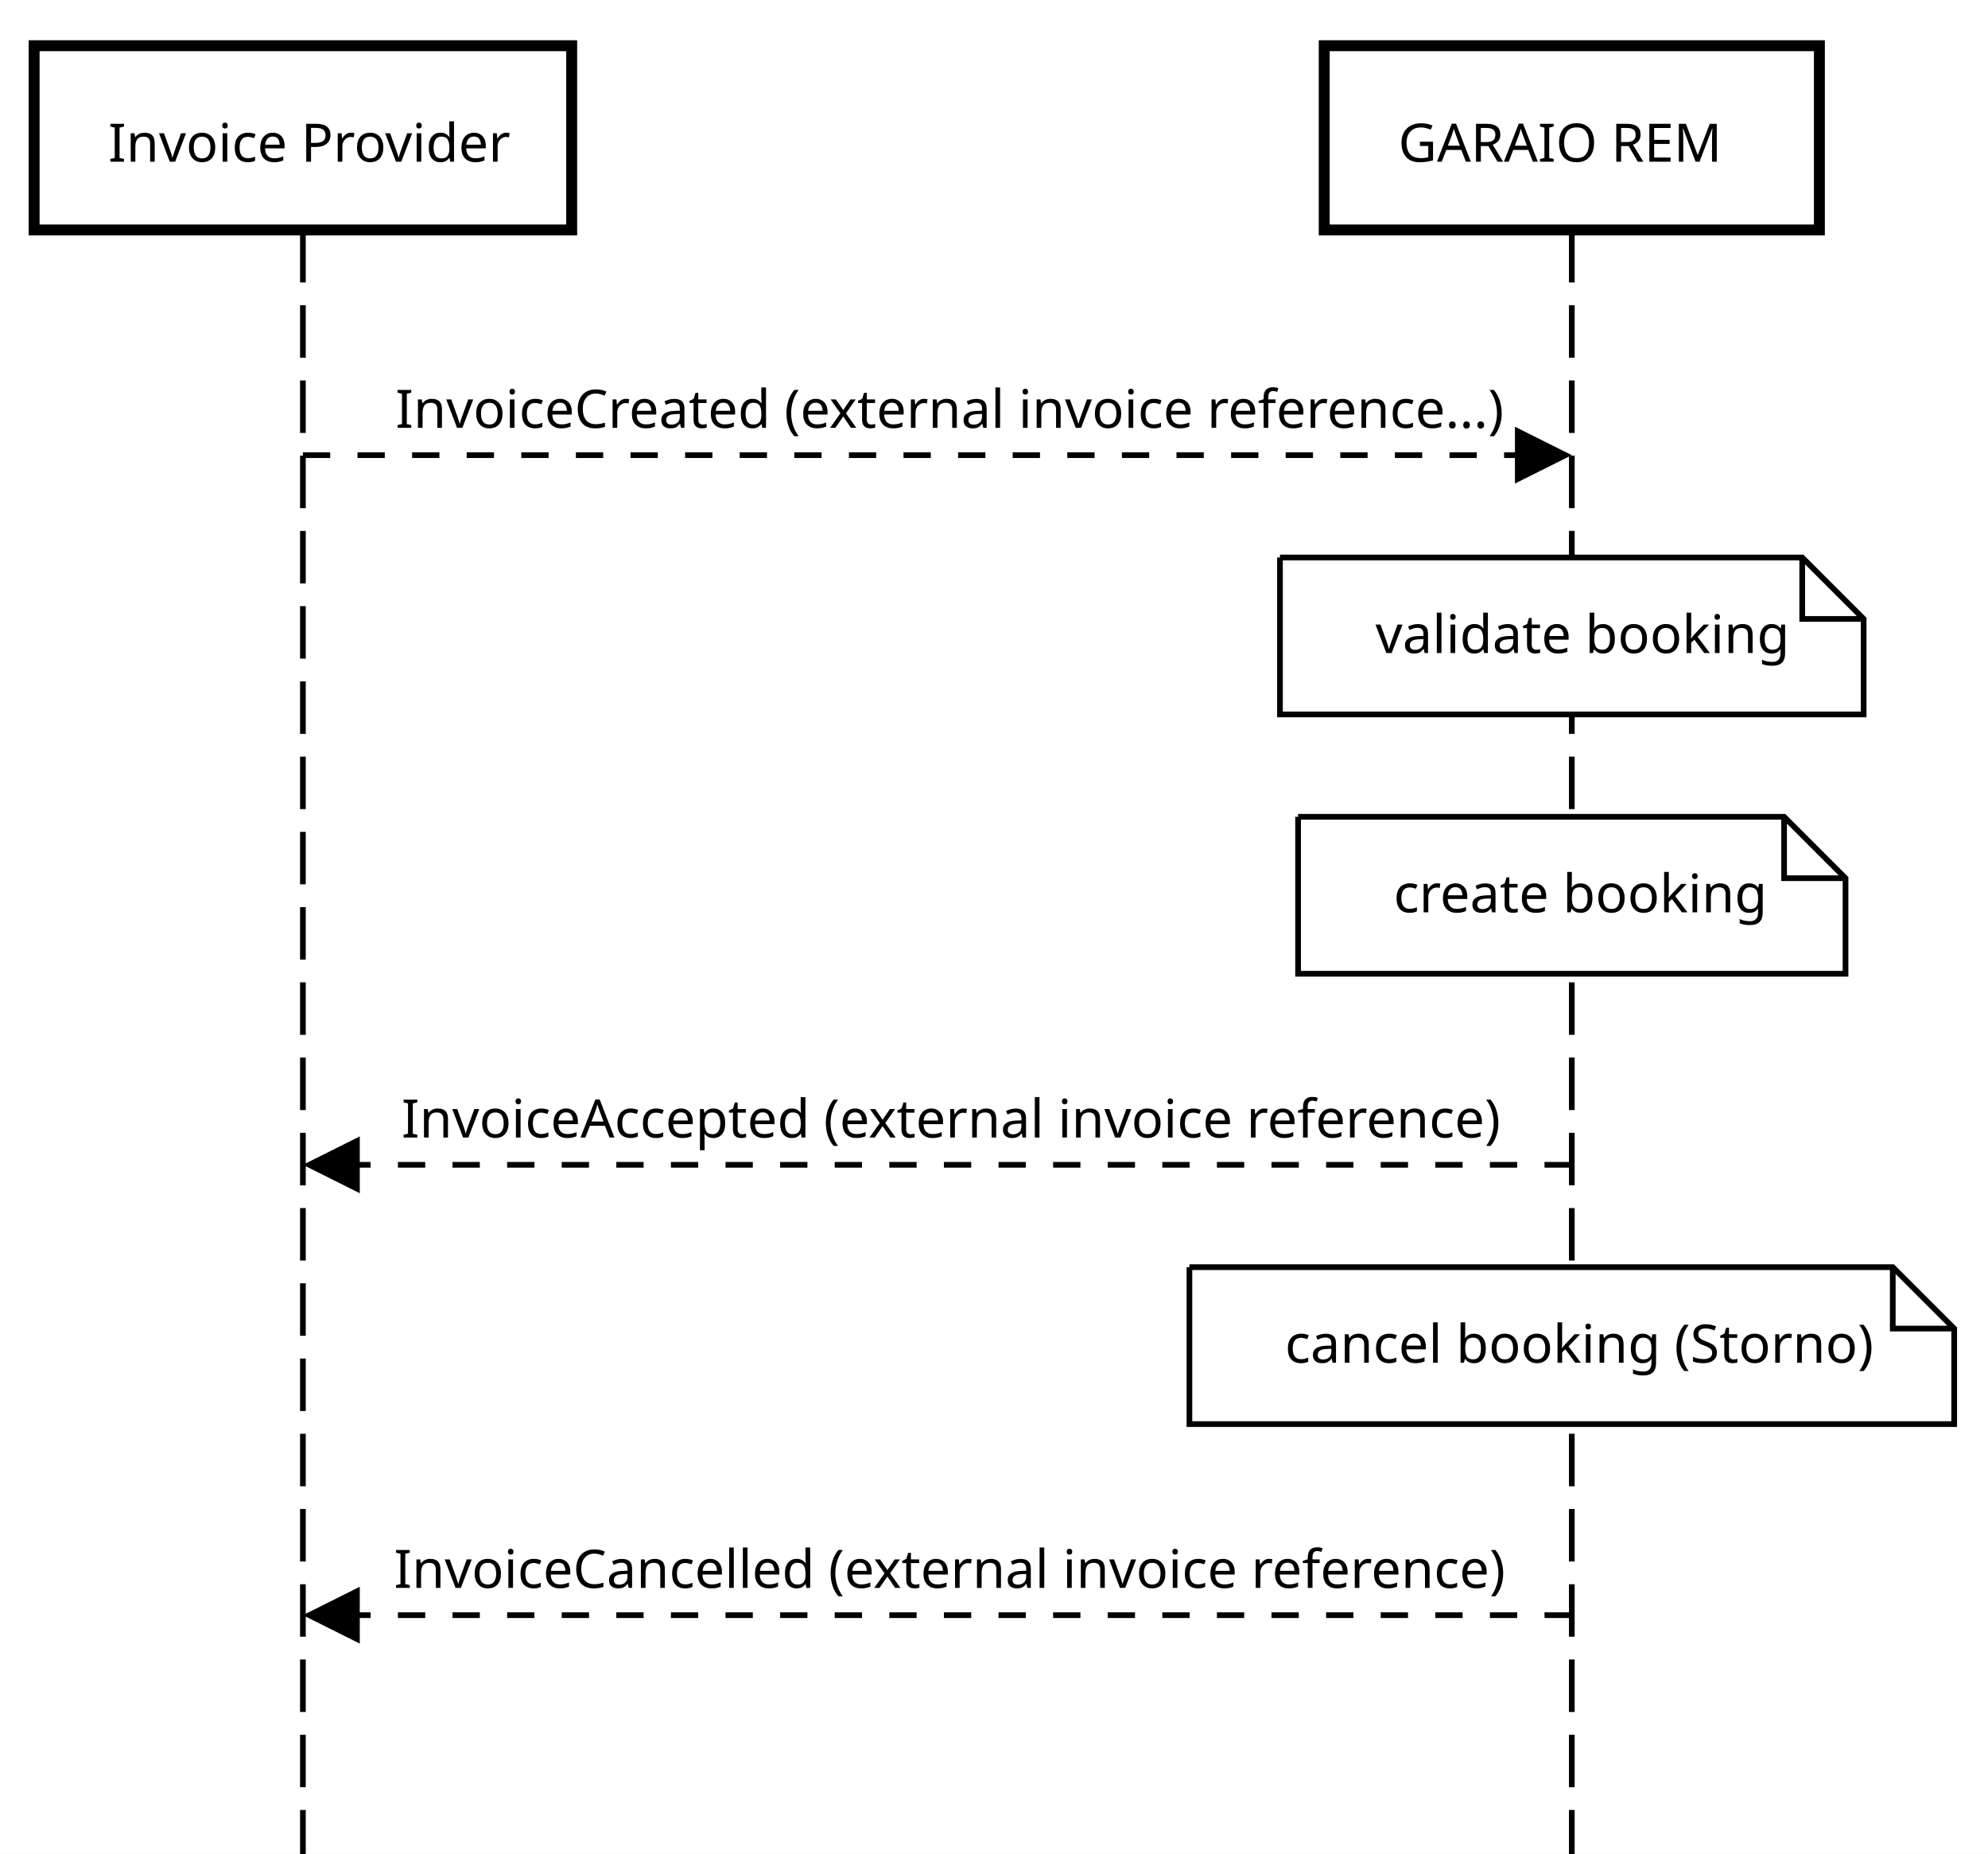
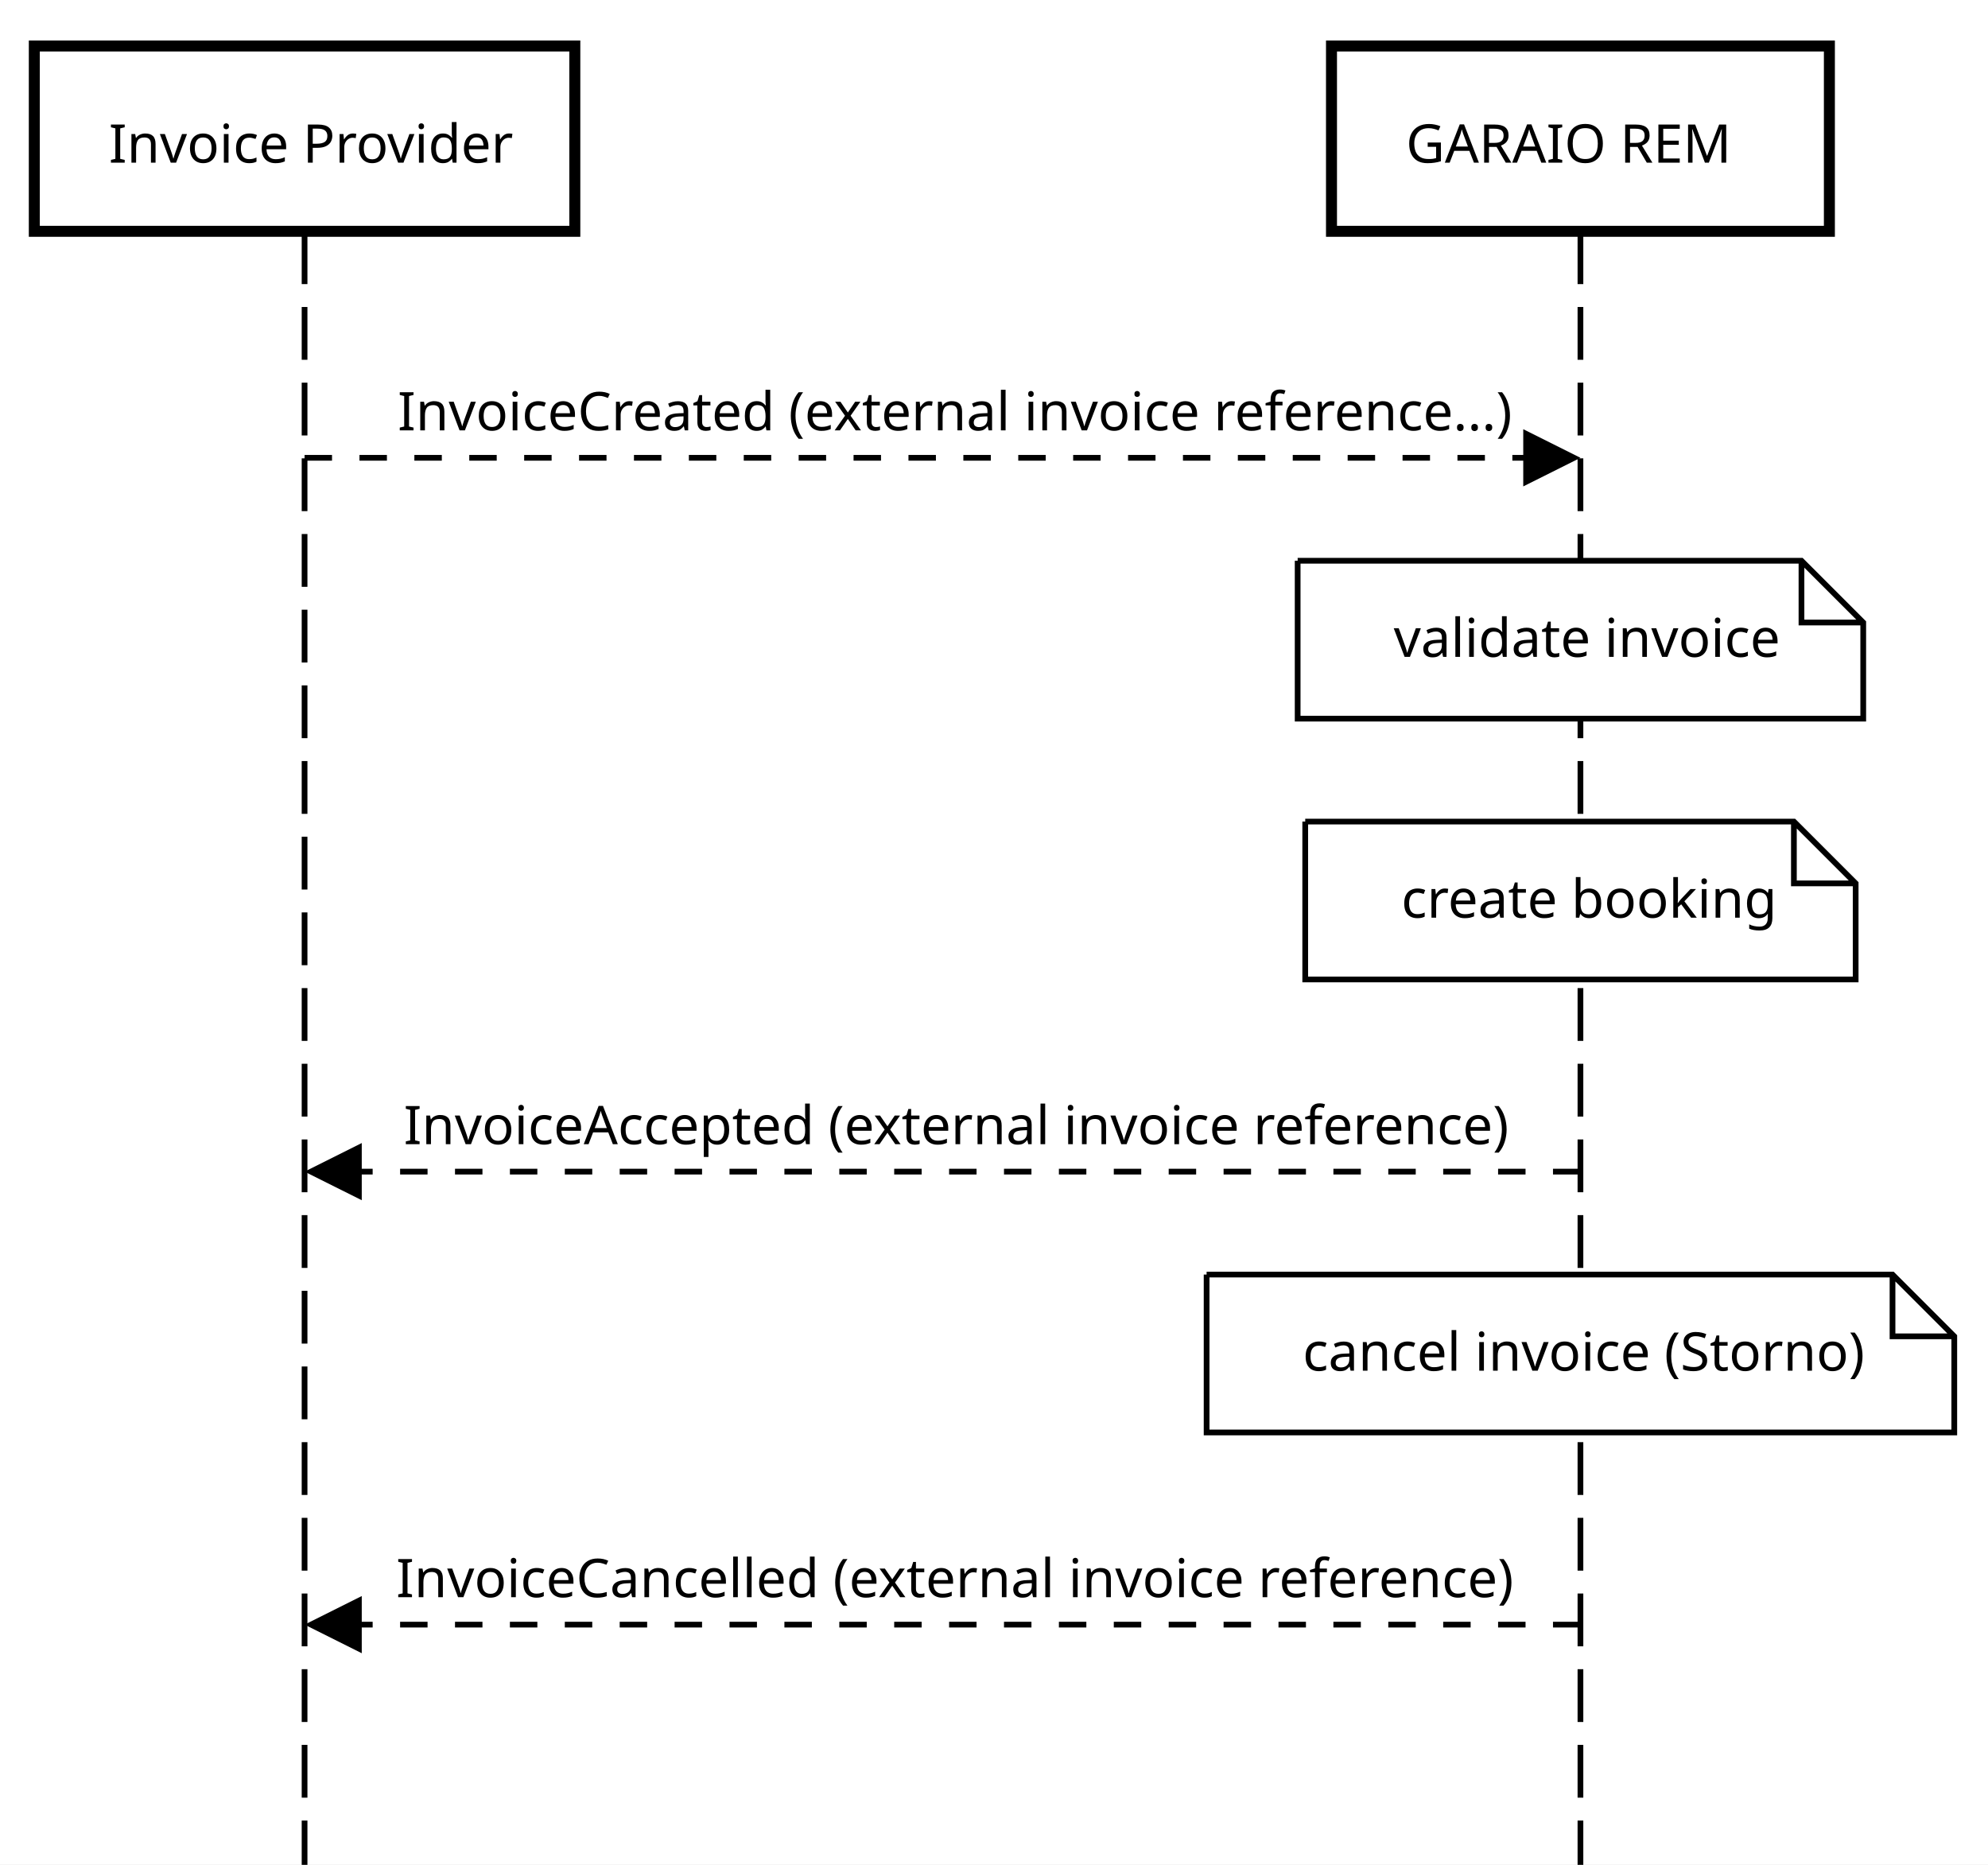
- <svg xmlns="http://www.w3.org/2000/svg" version="1.1" width="549" height="512">
+ <svg xmlns="http://www.w3.org/2000/svg" version="1.1" width="546" height="512">
  <defs />
  <g>
    <g />
    <g />
    <g />
    <g />
    <g />
    <g />
    <g>
-       <rect fill="white" stroke="none" x="0" y="0" width="549" height="512" />
+       <rect fill="white" stroke="none" x="0" y="0" width="546" height="512" />
    </g>
    <g />
    <g>
      <path fill="none" stroke="black" paint-order="fill stroke markers" d=" M 83.649 63.519 L 83.649 512.109" stroke-miterlimit="10" stroke-width="1.571" stroke-dasharray="14.499,6.283" />
      <path fill="none" stroke="black" paint-order="fill stroke markers" d=" M 434.065 63.519 L 434.065 512.109" stroke-miterlimit="10" stroke-width="1.571" stroke-dasharray="14.499,6.283" />
    </g>
    <g>
      <path fill="none" stroke="none" />
      <g>
        <path fill="white" stroke="black" paint-order="fill stroke markers" d=" M 9.424 12.628 L 157.874 12.628 L 157.874 63.519 L 9.424 63.519 L 9.424 12.628 Z" stroke-miterlimit="10" stroke-width="3.016" stroke-dasharray="" />
      </g>
      <g>
        <g />
        <text fill="black" stroke="none" font-family="sans-serif" font-size="11pt" font-style="normal" font-weight="normal" text-decoration="normal" x="29.875" y="44.67" text-anchor="start" dominant-baseline="alphabetic" xml:space="preserve">Invoice Provider</text>
      </g>
      <path fill="none" stroke="none" />
      <g>
        <path fill="white" stroke="black" paint-order="fill stroke markers" d=" M 365.692 12.628 L 502.438 12.628 L 502.438 63.519 L 365.692 63.519 L 365.692 12.628 Z" stroke-miterlimit="10" stroke-width="3.016" stroke-dasharray="" />
      </g>
      <g>
        <g />
        <text fill="black" stroke="none" font-family="sans-serif" font-size="11pt" font-style="normal" font-weight="normal" text-decoration="normal" x="386.143" y="44.67" text-anchor="start" dominant-baseline="alphabetic" xml:space="preserve">GARAIO REM</text>
      </g>
    </g>
    <g>
      <g>
        <g>
          <rect fill="white" stroke="none" x="106.374" y="101.215" width="304.966" height="24.503" />
        </g>
        <text fill="black" stroke="none" font-family="sans-serif" font-size="11pt" font-style="normal" font-weight="normal" text-decoration="normal" x="109.201" y="118.179" text-anchor="start" dominant-baseline="alphabetic" xml:space="preserve">InvoiceCreated (external invoice reference...)</text>
      </g>
      <g>
        <path fill="none" stroke="black" paint-order="fill stroke markers" d=" M 83.649 125.718 L 418.547 125.718" stroke-miterlimit="10" stroke-width="1.571" stroke-dasharray="7.539" />
        <g transform="translate(434.065,125.7182) translate(-434.065,-125.7182)">
          <path fill="black" stroke="none" paint-order="stroke fill markers" d=" M 418.358 117.865 L 434.065 125.718 L 418.358 133.572 Z" />
        </g>
      </g>
-       <path fill="white" stroke="black" paint-order="fill stroke markers" d=" M 353.471 153.991 L 497.696 153.991 L 514.659 170.954 L 514.659 197.342 L 353.471 197.342 L 353.471 153.991 M 497.696 153.991 L 497.696 170.954 L 514.659 170.954" stroke-miterlimit="10" stroke-width="1.571" stroke-dasharray="" />
+       <path fill="white" stroke="black" paint-order="fill stroke markers" d=" M 356.397 153.991 L 494.77 153.991 L 511.733 170.954 L 511.733 197.342 L 356.397 197.342 L 356.397 153.991 M 494.77 153.991 L 494.77 170.954 L 511.733 170.954" stroke-miterlimit="10" stroke-width="1.571" stroke-dasharray="" />
      <g>
-         <text fill="black" stroke="none" font-family="sans-serif" font-size="11pt" font-style="normal" font-weight="normal" text-decoration="normal" x="379.858" y="180.378" text-anchor="start" dominant-baseline="alphabetic" xml:space="preserve">validate booking</text>
+         <text fill="black" stroke="none" font-family="sans-serif" font-size="11pt" font-style="normal" font-weight="normal" text-decoration="normal" x="382.784" y="180.378" text-anchor="start" dominant-baseline="alphabetic" xml:space="preserve">validate invoice</text>
      </g>
      <path fill="white" stroke="black" paint-order="fill stroke markers" d=" M 358.477 225.614 L 492.69 225.614 L 509.653 242.578 L 509.653 268.965 L 358.477 268.965 L 358.477 225.614 M 492.69 225.614 L 492.69 242.578 L 509.653 242.578" stroke-miterlimit="10" stroke-width="1.571" stroke-dasharray="" />
      <g>
        <text fill="black" stroke="none" font-family="sans-serif" font-size="11pt" font-style="normal" font-weight="normal" text-decoration="normal" x="384.865" y="252.002" text-anchor="start" dominant-baseline="alphabetic" xml:space="preserve">create booking</text>
      </g>
      <g>
        <g>
          <rect fill="white" stroke="none" x="108.037" y="297.238" width="301.641" height="24.503" />
        </g>
        <text fill="black" stroke="none" font-family="sans-serif" font-size="11pt" font-style="normal" font-weight="normal" text-decoration="normal" x="110.864" y="314.201" text-anchor="start" dominant-baseline="alphabetic" xml:space="preserve">InvoiceAccepted (external invoice reference)</text>
      </g>
      <g>
        <path fill="none" stroke="black" paint-order="fill stroke markers" d=" M 434.065 321.741 L 99.167 321.741" stroke-miterlimit="10" stroke-width="1.571" stroke-dasharray="7.539" />
        <g transform="translate(83.64899,321.7407) translate(-83.64899,-321.7407)">
          <path fill="black" stroke="none" paint-order="stroke fill markers" d=" M 99.356 313.887 L 83.649 321.741 L 99.356 329.594 Z" />
        </g>
      </g>
-       <path fill="white" stroke="black" paint-order="fill stroke markers" d=" M 328.466 350.013 L 522.701 350.013 L 539.664 366.977 L 539.664 393.364 L 328.466 393.364 L 328.466 350.013 M 522.701 350.013 L 522.701 366.977 L 539.664 366.977" stroke-miterlimit="10" stroke-width="1.571" stroke-dasharray="" />
+       <path fill="white" stroke="black" paint-order="fill stroke markers" d=" M 331.392 350.013 L 519.775 350.013 L 536.738 366.977 L 536.738 393.364 L 331.392 393.364 L 331.392 350.013 M 519.775 350.013 L 519.775 366.977 L 536.738 366.977" stroke-miterlimit="10" stroke-width="1.571" stroke-dasharray="" />
      <g>
-         <text fill="black" stroke="none" font-family="sans-serif" font-size="11pt" font-style="normal" font-weight="normal" text-decoration="normal" x="354.854" y="376.401" text-anchor="start" dominant-baseline="alphabetic" xml:space="preserve">cancel booking (Storno)</text>
+         <text fill="black" stroke="none" font-family="sans-serif" font-size="11pt" font-style="normal" font-weight="normal" text-decoration="normal" x="357.78" y="376.401" text-anchor="start" dominant-baseline="alphabetic" xml:space="preserve">cancel invoice (Storno)</text>
      </g>
      <g>
        <g>
          <rect fill="white" stroke="none" x="105.953" y="421.637" width="305.808" height="24.503" />
        </g>
        <text fill="black" stroke="none" font-family="sans-serif" font-size="11pt" font-style="normal" font-weight="normal" text-decoration="normal" x="108.78" y="438.6" text-anchor="start" dominant-baseline="alphabetic" xml:space="preserve">InvoiceCancelled (external invoice reference)</text>
      </g>
      <g>
        <path fill="none" stroke="black" paint-order="fill stroke markers" d=" M 434.065 446.14 L 99.167 446.14" stroke-miterlimit="10" stroke-width="1.571" stroke-dasharray="7.539" />
        <g transform="translate(83.64899,446.1395) translate(-83.64899,-446.1395)">
          <path fill="black" stroke="none" paint-order="stroke fill markers" d=" M 99.356 438.286 L 83.649 446.14 L 99.356 453.993 Z" />
        </g>
      </g>
    </g>
    <g />
    <g />
  </g>
</svg>
